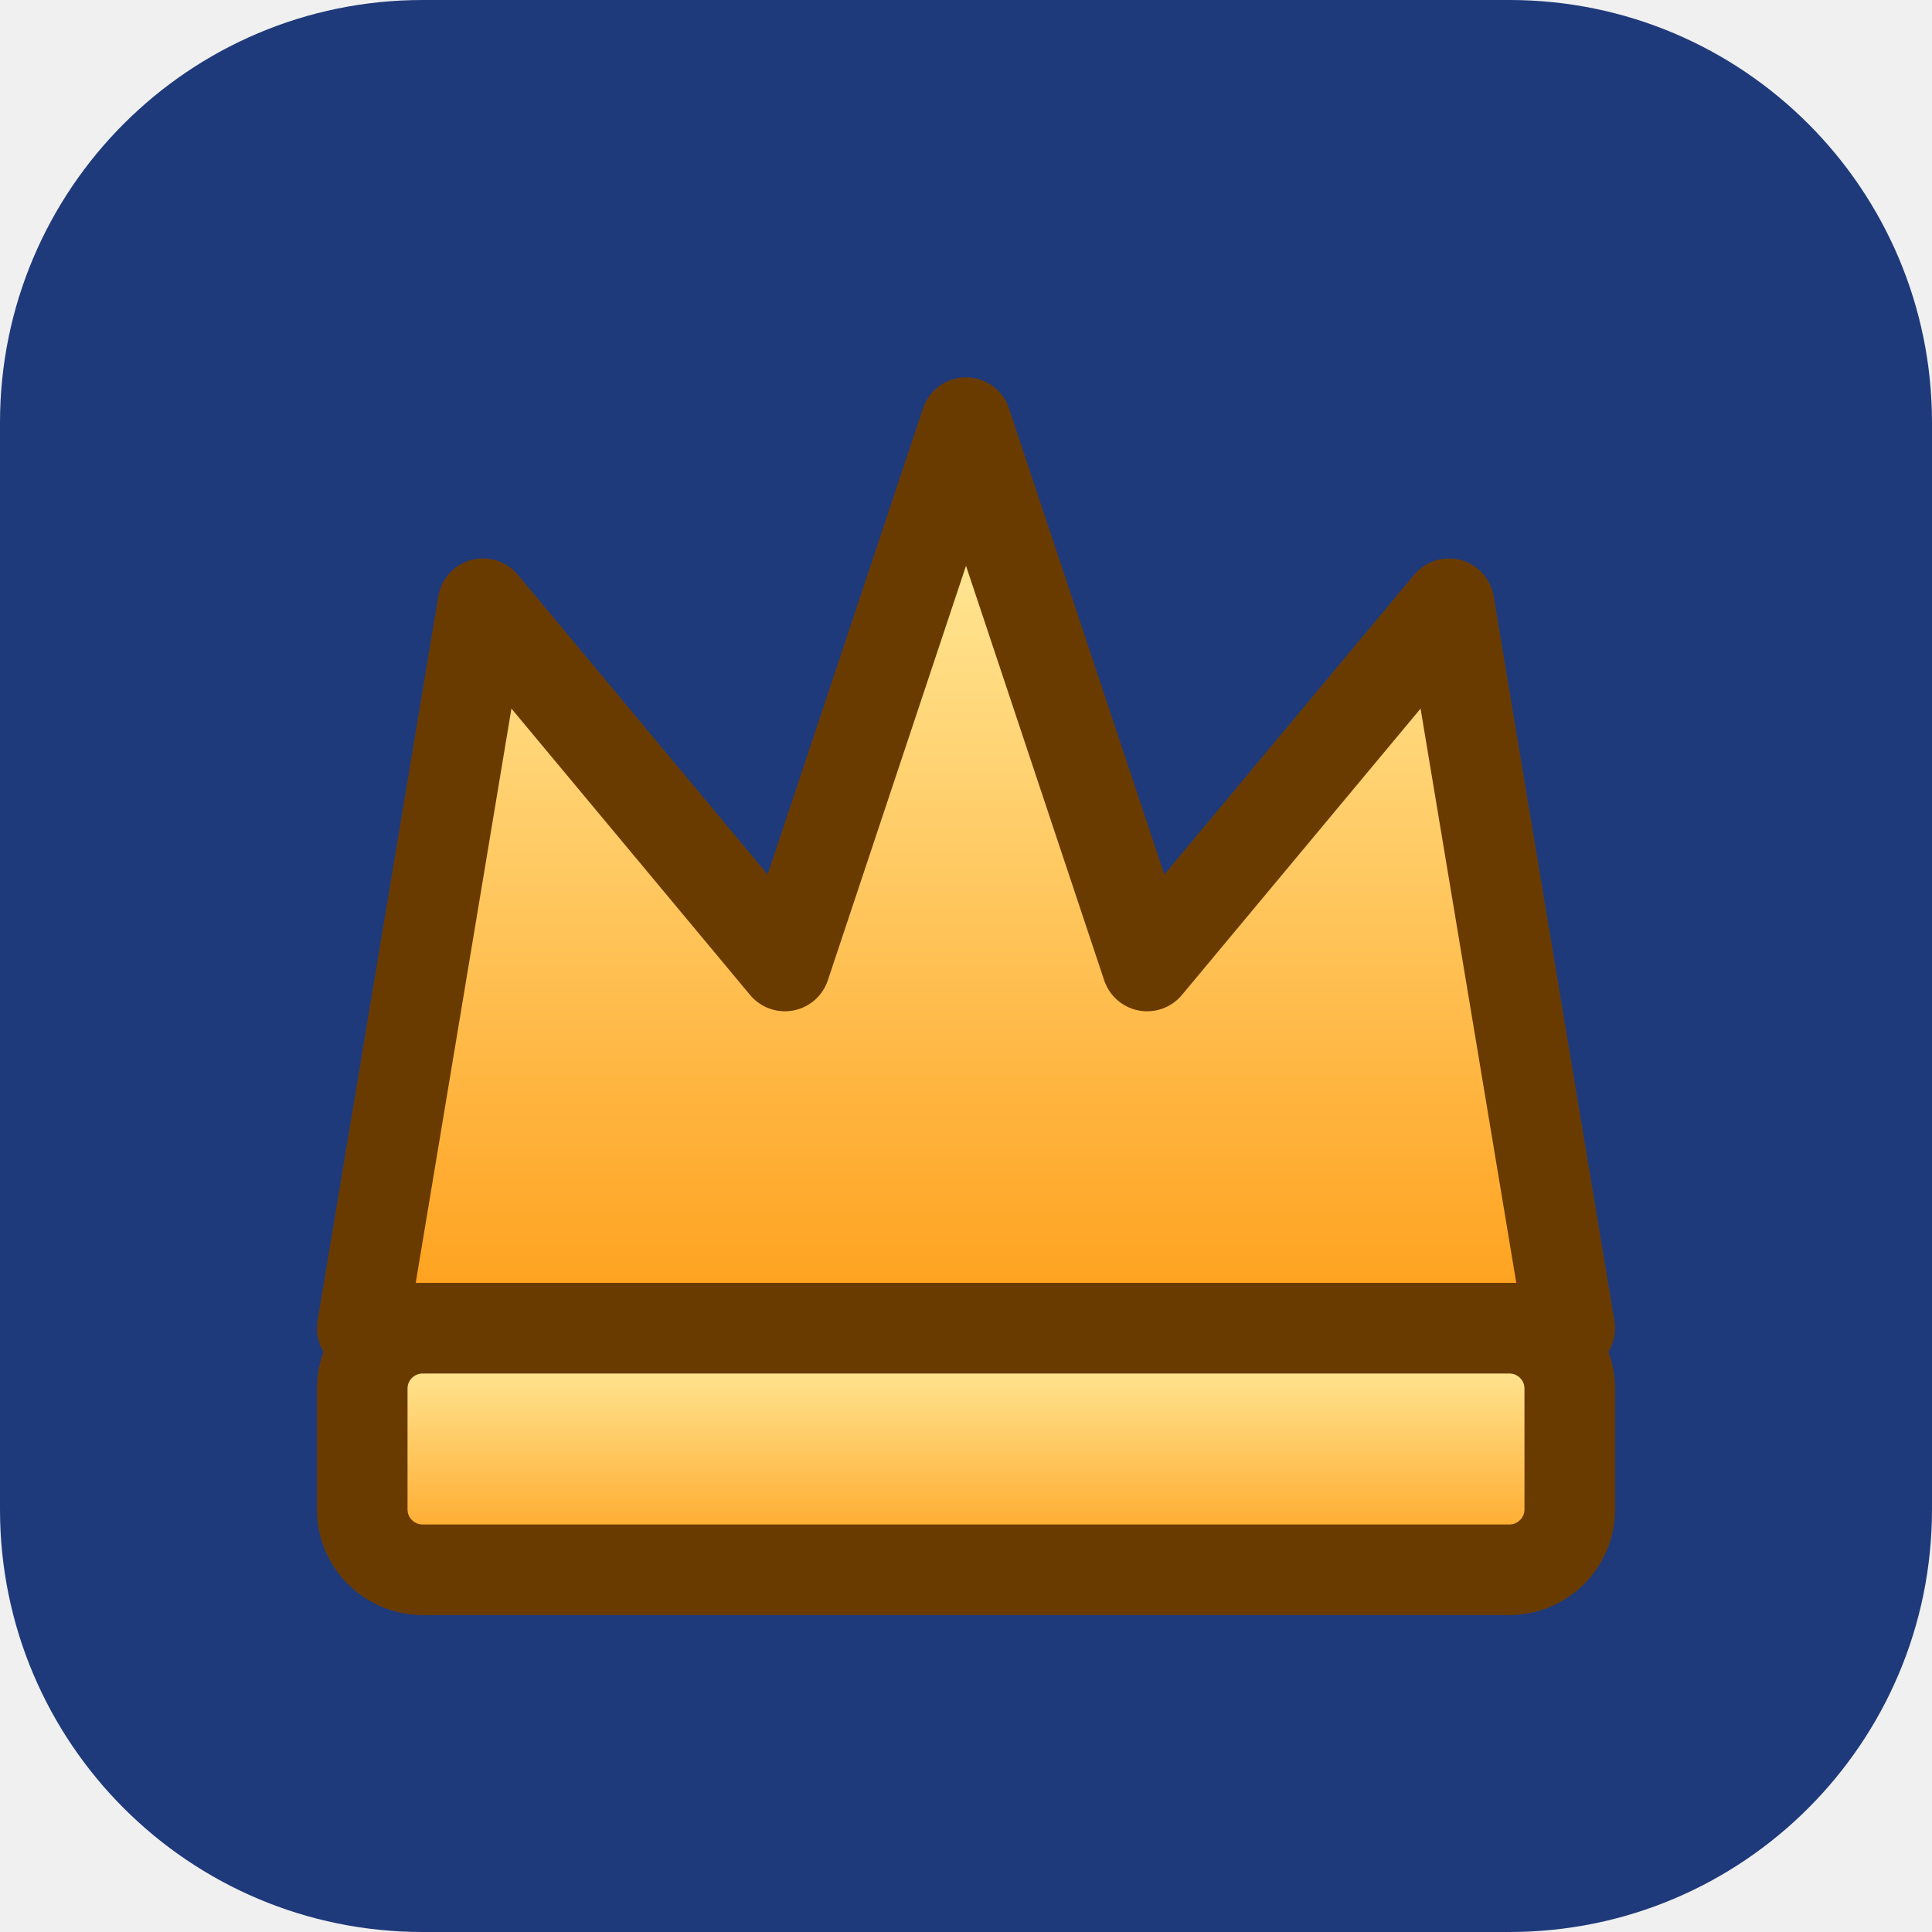
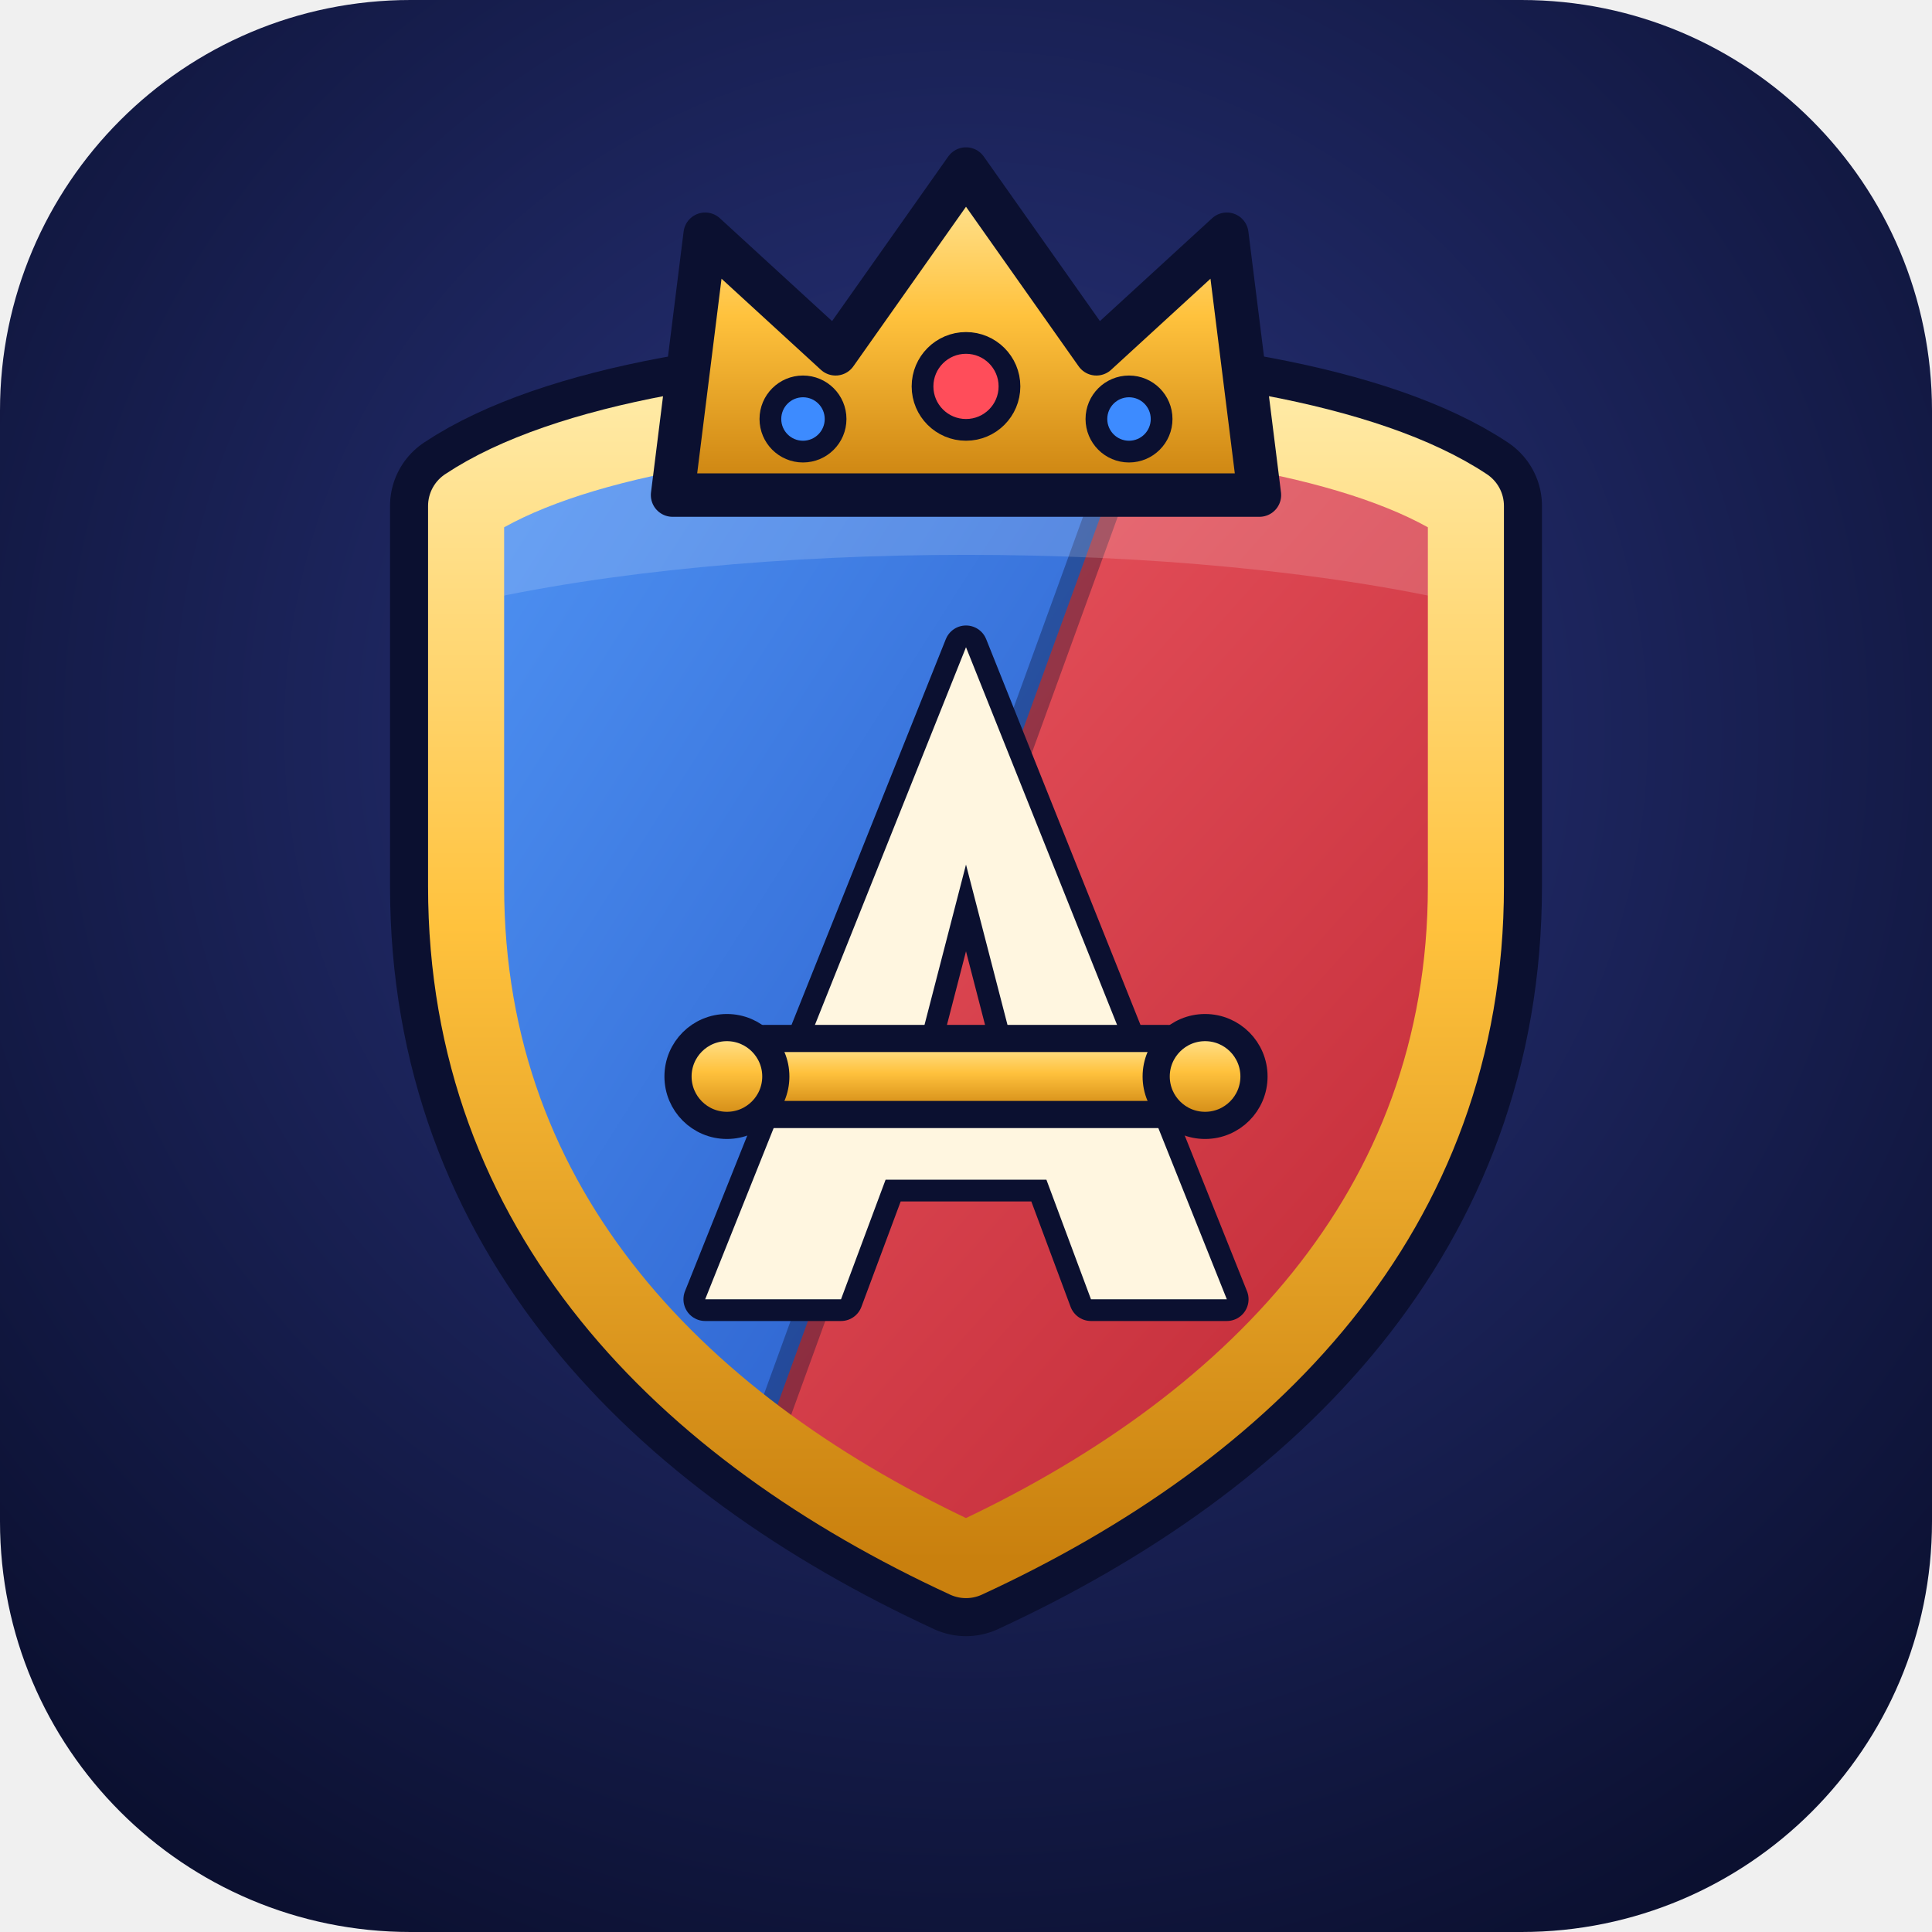
- <svg xmlns="http://www.w3.org/2000/svg" viewBox="0 0 64 64">
+ <svg xmlns="http://www.w3.org/2000/svg" viewBox="0 0 160 160">
  <defs>
-     <linearGradient id="g" x1="0" y1="0" x2="0" y2="1">
-       <stop offset="0" stop-color="#fff2a8" />
-       <stop offset="1" stop-color="#ff9f1a" />
-     </linearGradient>
+     <radialGradient id="bg" cx=".5" cy=".38" r=".7">
+       <stop offset="0" stop-color="#2a3580" />
+       <stop offset="1" stop-color="#0b1030" />
+     </radialGradient>
  </defs>
-   <rect width="64" height="64" rx="14" fill="#1f3a7a" />
-   <path d="M12 44 L16 20 L26 32 L32 14 L38 32 L48 20 L52 44 Z" fill="url(#g)" stroke="#6a3b00" stroke-width="3" stroke-linejoin="round" />
-   <rect x="12" y="44" width="40" height="8" rx="2" fill="url(#g)" stroke="#6a3b00" stroke-width="3" />
+   <rect width="160" height="160" rx="34" fill="url(#bg)" />
+   <g transform="translate(26 14) scale(0.9)">
+     <defs>
+       <linearGradient id="cr1g" x1="0" y1="0" x2="0" y2="1">
+         <stop offset="0" stop-color="#ffe9a3" />
+         <stop offset=".45" stop-color="#ffc23d" />
+         <stop offset="1" stop-color="#c9800e" />
+       </linearGradient>
+       <linearGradient id="cr1b" x1="0" y1="0" x2="1" y2="1">
+         <stop offset="0" stop-color="#5aa2ff" />
+         <stop offset="1" stop-color="#1f4fc0" />
+       </linearGradient>
+       <linearGradient id="cr1r" x1="0" y1="0" x2="1" y2="1">
+         <stop offset="0" stop-color="#ff6b74" />
+         <stop offset="1" stop-color="#b8212e" />
+       </linearGradient>
+       <clipPath id="cr1c">
+         <path d="M60 22C79 22 97 25 106 31V66C106 96 86 116 60 128C34 116 14 96 14 66V31C23 25 41 22 60 22Z" />
+       </clipPath>
+     </defs>
+     <path d="M60 22C79 22 97 25 106 31V66C106 96 86 116 60 128C34 116 14 96 14 66V31C23 25 41 22 60 22Z" fill="#0b1030" stroke="#0b1030" stroke-width="14" stroke-linejoin="round" />
+     <g clip-path="url(#cr1c)">
+       <rect x="0" y="0" width="120" height="132" fill="url(#cr1r)" />
+       <path d="M0 0H84L36 132H0Z" fill="url(#cr1b)" />
+       <path d="M84 0L36 132" stroke="#0b1030" stroke-opacity=".35" stroke-width="3" />
+       <path d="M14 22H106V40C80 34 40 34 14 40Z" fill="#fff" opacity=".16" />
+     </g>
+     <path d="M60 22C79 22 97 25 106 31V66C106 96 86 116 60 128C34 116 14 96 14 66V31C23 25 41 22 60 22Z" fill="none" stroke="url(#cr1g)" stroke-width="7" stroke-linejoin="round" />
+     <path d="M60 44L84 104H71.5L67.4 93H52.6L48.5 104H36ZM60 64L55.6 81H64.4Z" fill="#fff6e0" fill-rule="evenodd" stroke="#0b1030" stroke-width="4" stroke-linejoin="round" paint-order="stroke" />
+     <rect x="38" y="80" width="44" height="7" rx="3.5" fill="url(#cr1g)" stroke="#0b1030" stroke-width="2.5" />
+     <circle cx="38" cy="83.5" r="4.5" fill="url(#cr1g)" stroke="#0b1030" stroke-width="2.5" />
+     <circle cx="82" cy="83.5" r="4.5" fill="url(#cr1g)" stroke="#0b1030" stroke-width="2.5" />
+     <path d="M33 30L36 6L48 17L60 0L72 17L84 6L87 30Z" fill="url(#cr1g)" stroke="#0b1030" stroke-width="4" stroke-linejoin="round" />
+     <circle cx="60" cy="20" r="4" fill="#ff4d5a" stroke="#0b1030" stroke-width="2" />
+     <circle cx="45" cy="23" r="3" fill="#3d8bff" stroke="#0b1030" stroke-width="2" />
+     <circle cx="75" cy="23" r="3" fill="#3d8bff" stroke="#0b1030" stroke-width="2" />
+   </g>
</svg>
